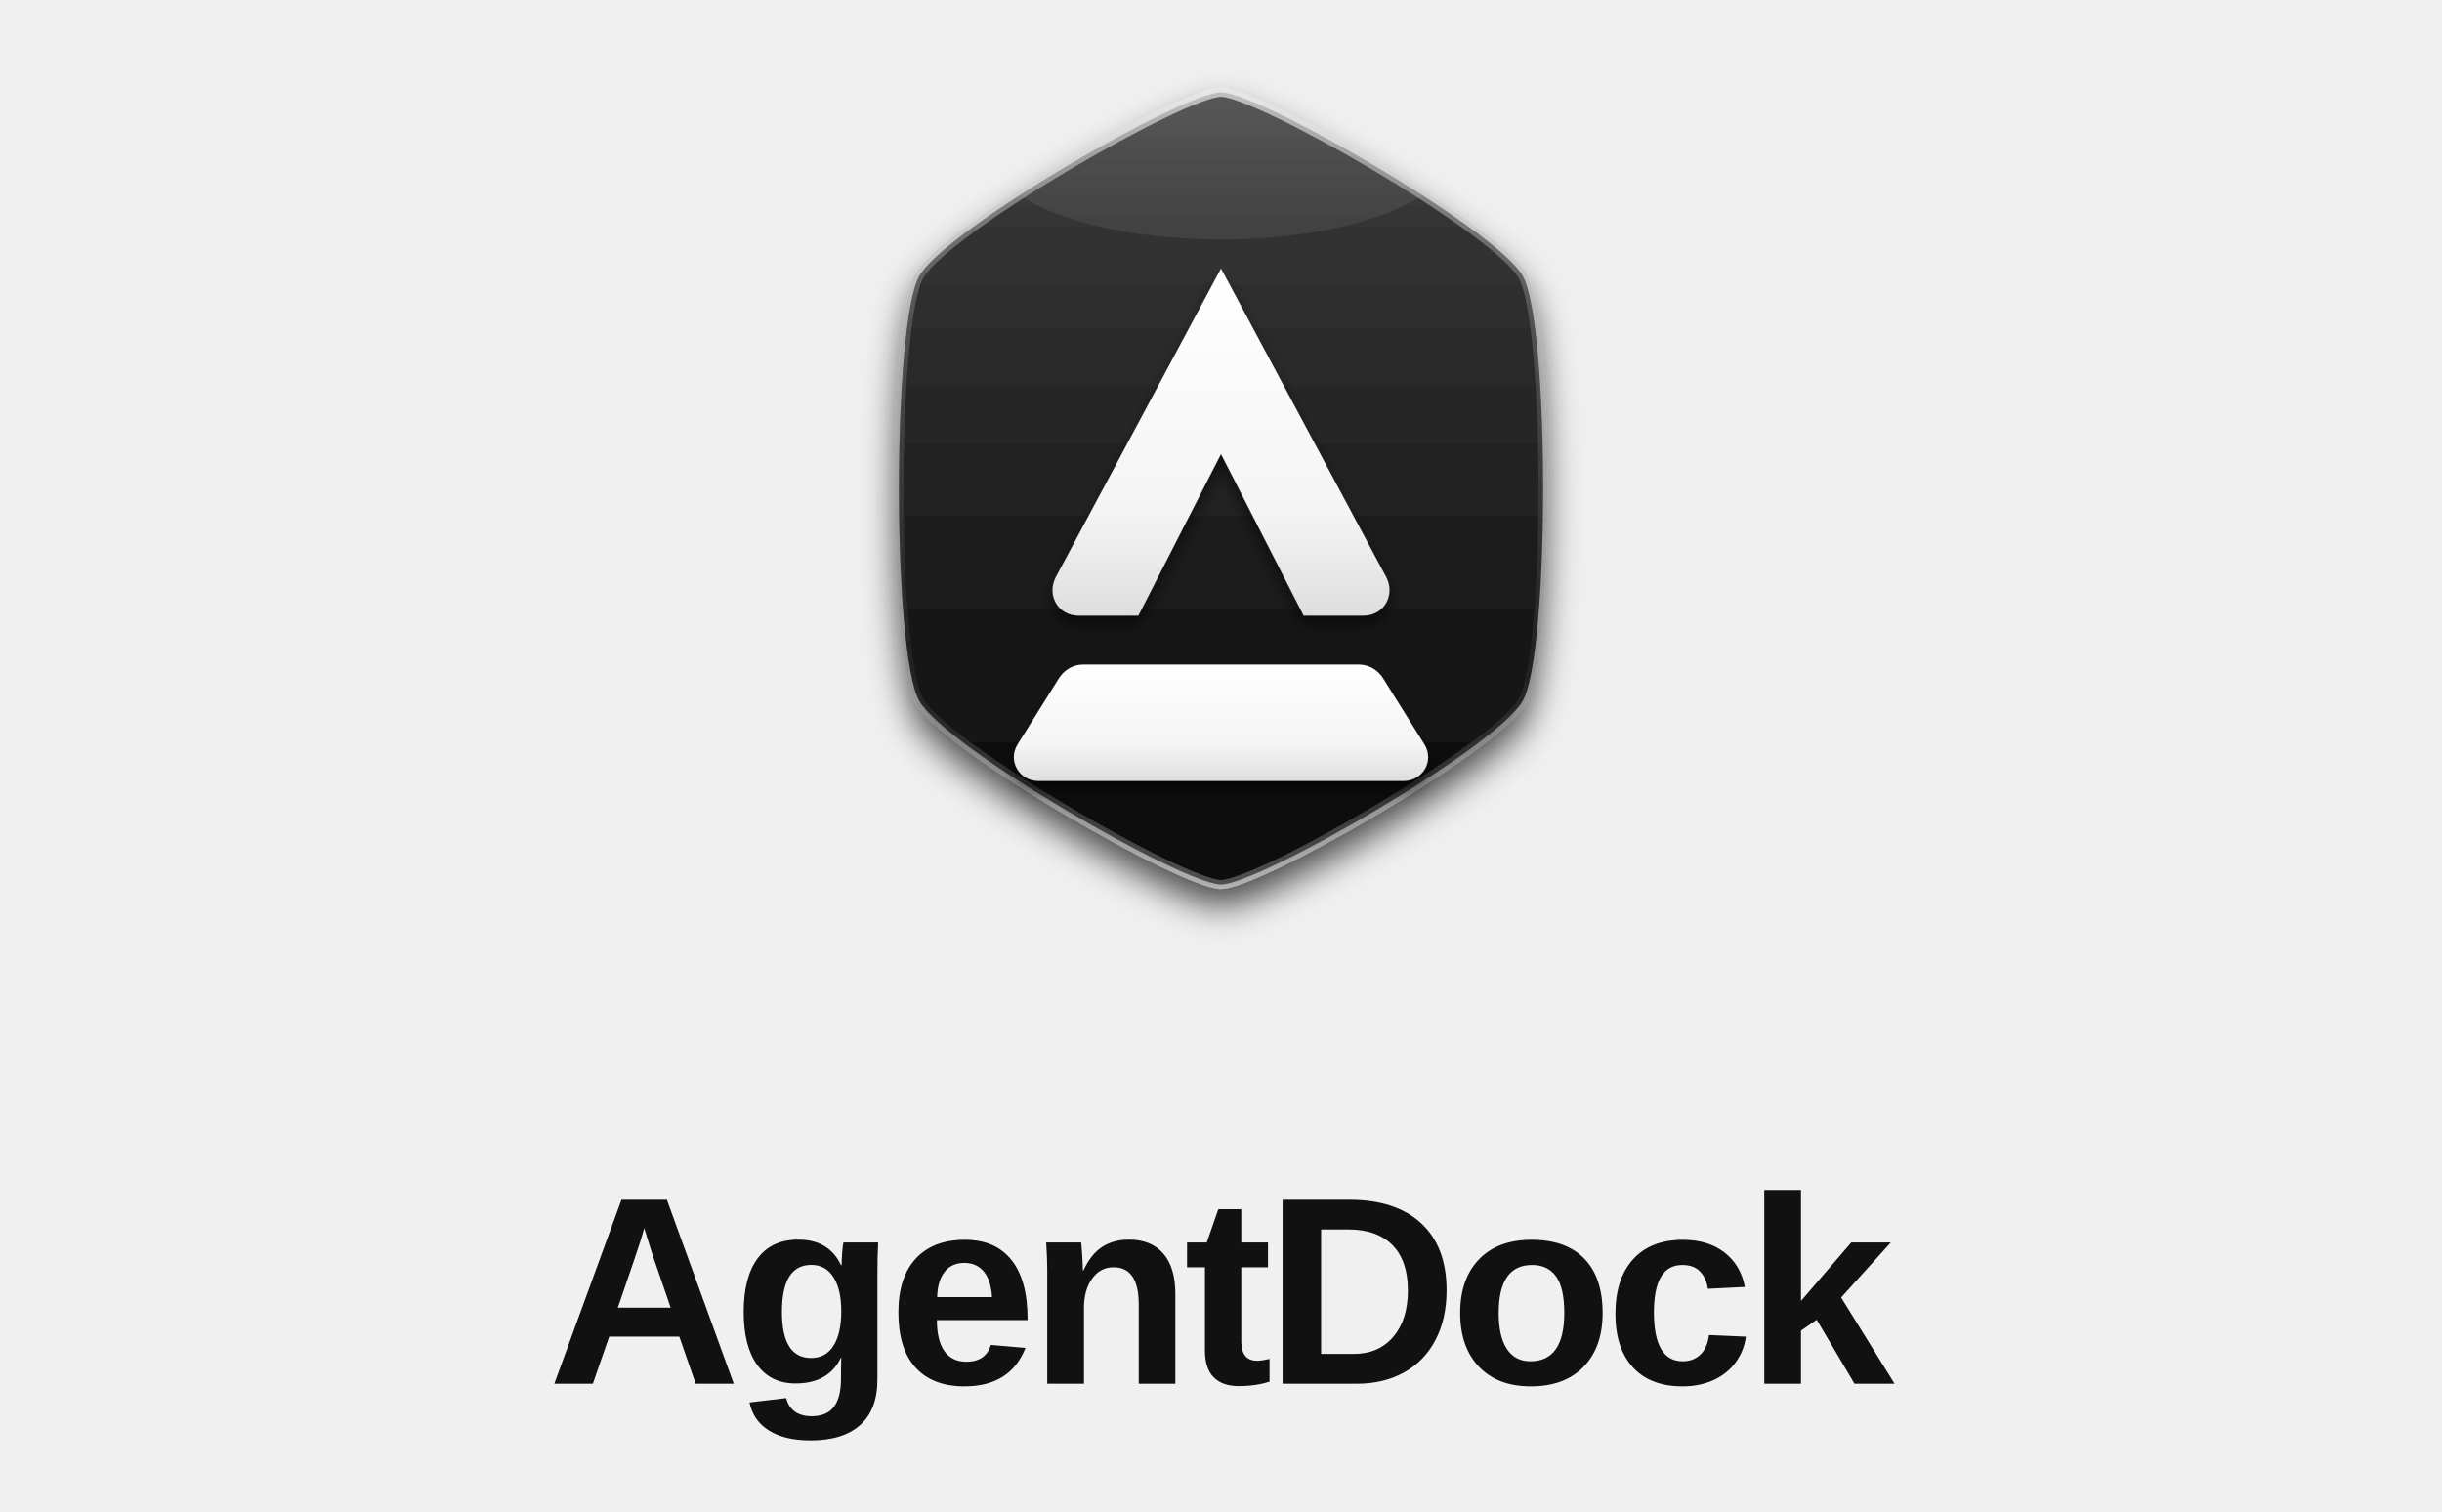
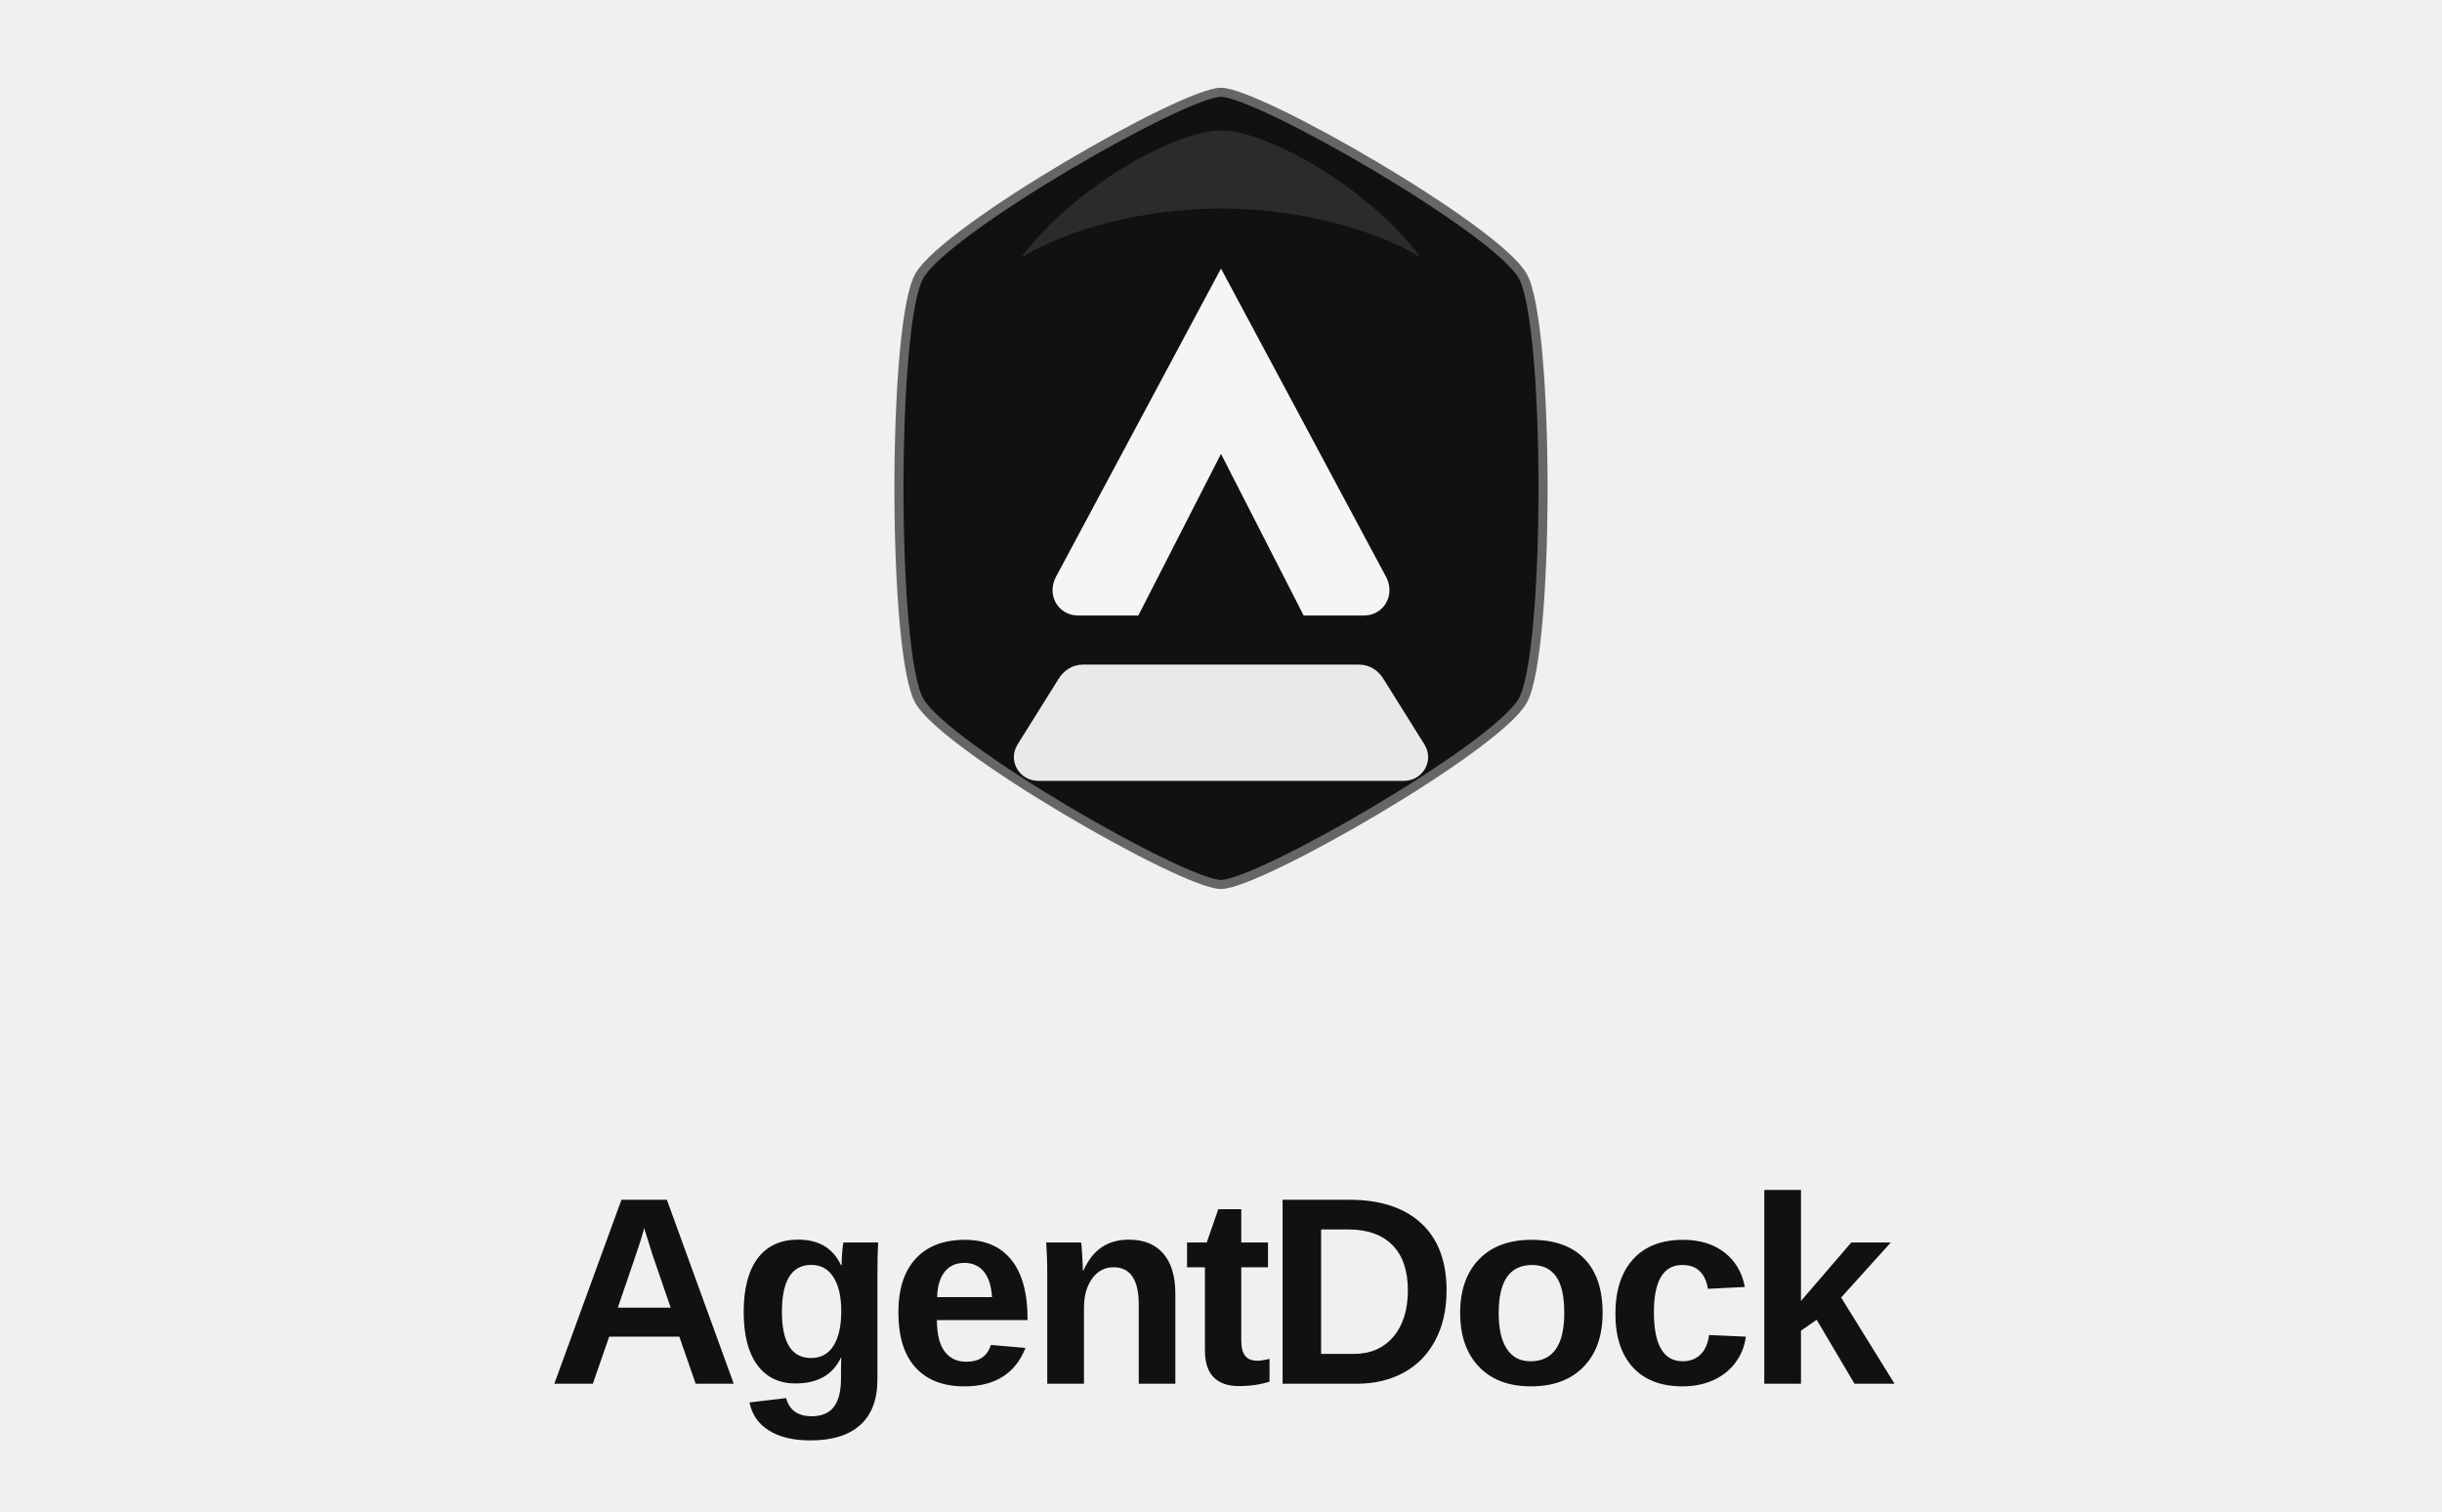
<svg xmlns="http://www.w3.org/2000/svg" viewBox="0 0 420 260" role="img" aria-label="AgentDock">
-   <defs>
-     <linearGradient id="badge" x1="0" y1="0" x2="0" y2="1">
-       <stop offset="0" stop-color="#4a4a4a" />
-       <stop offset="0.16" stop-color="#343434" />
-       <stop offset="0.58" stop-color="#1d1d1d" />
-       <stop offset="1" stop-color="#090909" />
-     </linearGradient>
-     <linearGradient id="rim" x1="0" y1="0" x2="0" y2="1">
-       <stop offset="0" stop-color="#e6e6e6" stop-opacity="0.72" />
-       <stop offset="0.28" stop-color="#9a9a9a" stop-opacity="0.34" />
-       <stop offset="0.72" stop-color="#585858" stop-opacity="0.18" />
-       <stop offset="1" stop-color="#d7d7d7" stop-opacity="0.34" />
-     </linearGradient>
-     <linearGradient id="mark" x1="0" y1="0" x2="0" y2="1">
-       <stop offset="0" stop-color="#ffffff" />
-       <stop offset="0.7" stop-color="#f4f4f4" />
-       <stop offset="1" stop-color="#dedede" />
-     </linearGradient>
-     <filter id="badgeShadow" x="-20%" y="-20%" width="140%" height="150%">
-       <feDropShadow dx="0" dy="22" stdDeviation="20" flood-color="#000000" flood-opacity="0.72" />
-     </filter>
-     <filter id="markShadow" x="-20%" y="-20%" width="140%" height="150%">
-       <feDropShadow dx="0" dy="10" stdDeviation="8" flood-color="#000000" flood-opacity="0.55" />
-     </filter>
-     <clipPath id="hexClip">
-       <path d="M512 76 C553 76 814 226 844 278 C874 330 874 694 844 746 C814 798 553 948 512 948 C471 948 210 798 180 746 C150 694 150 330 180 278 C210 226 471 76 512 76 Z" />
-     </clipPath>
-   </defs>
  <g transform="translate(130 4) scale(0.15625)">
-     <g filter="url(#badgeShadow)">
-       <path d="M512 76 C553 76 814 226 844 278 C874 330 874 694 844 746 C814 798 553 948 512 948 C471 948 210 798 180 746 C150 694 150 330 180 278 C210 226 471 76 512 76 Z" fill="url(#badge)" />
-       <path d="M512 76 C553 76 814 226 844 278 C874 330 874 694 844 746 C814 798 553 948 512 948 C471 948 210 798 180 746 C150 694 150 330 180 278 C210 226 471 76 512 76 Z" fill="none" stroke="url(#rim)" stroke-width="10" />
-       <ellipse cx="512" cy="142" rx="255" ry="96" fill="#fff" opacity="0.075" clip-path="url(#hexClip)" />
-     </g>
-     <g fill="url(#mark)" filter="url(#markShadow)">
-       <path d="M512 270 L694 610 C704 630 691 652 669 652 H603 L512 474 L421 652 H355 C333 652 320 630 330 610 L512 270 Z" />
-       <path d="M360 706 H664 C675 706 685 712 691 722 L736 794 C747 812 734 834 713 834 H311 C290 834 277 812 288 794 L333 722 C339 712 349 706 360 706 Z" />
-     </g>
+     <path d="M512 76 C553 76 814 226 844 278 C874 330 874 694 844 746 C814 798 553 948 512 948 C471 948 210 798 180 746 C150 694 150 330 180 278 C210 226 471 76 512 76 Z" fill="#111111" stroke="#666666" stroke-width="10" />
+     <path d="M292 258 C350 180 462 118 512 118 C562 118 674 180 732 258 C680 226 596 204 512 204 C428 204 344 226 292 258 Z" fill="#2b2b2b" />
+     <path d="M512 270 L694 610 C704 630 691 652 669 652 H603 L512 474 L421 652 H355 C333 652 320 630 330 610 L512 270 Z" fill="#f5f5f5" />
+     <path d="M360 706 H664 C675 706 685 712 691 722 L736 794 C747 812 734 834 713 834 H311 C290 834 277 812 288 794 L333 722 C339 712 349 706 360 706 Z" fill="#e9e9e9" />
  </g>
  <text x="210" y="238" text-anchor="middle" fill="#111111" font-family="-apple-system,BlinkMacSystemFont,Segoe UI,Arial,sans-serif" font-size="46" font-weight="700" letter-spacing="-1.4">AgentDock</text>
</svg>
